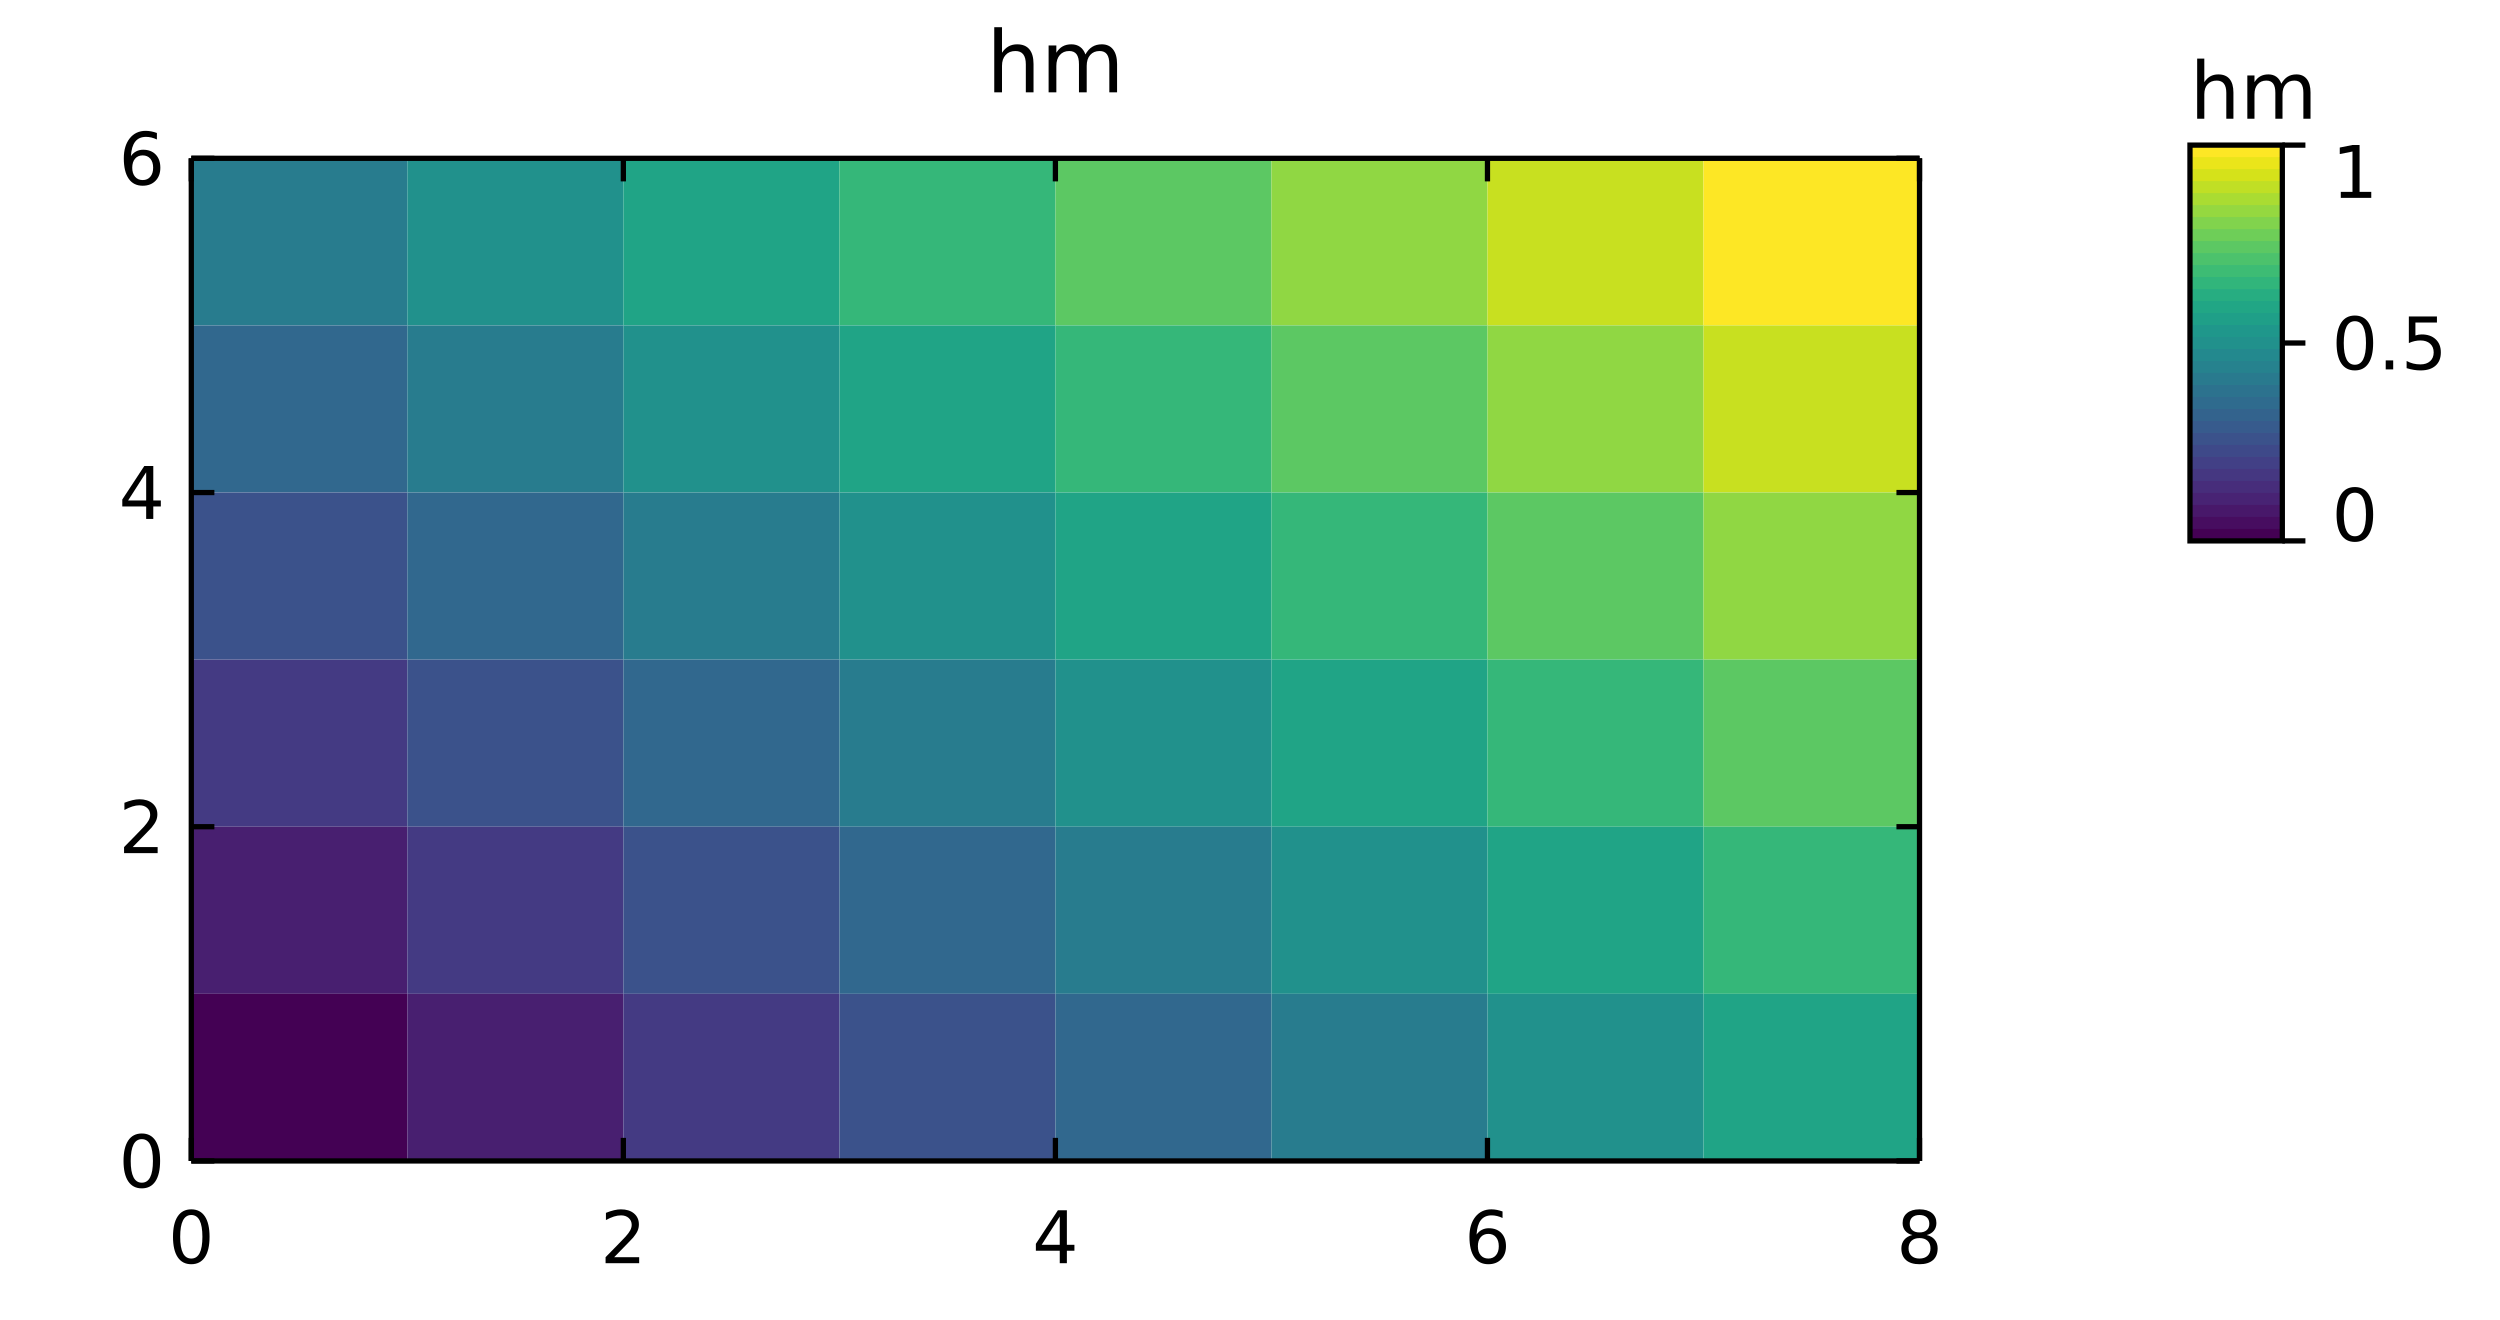
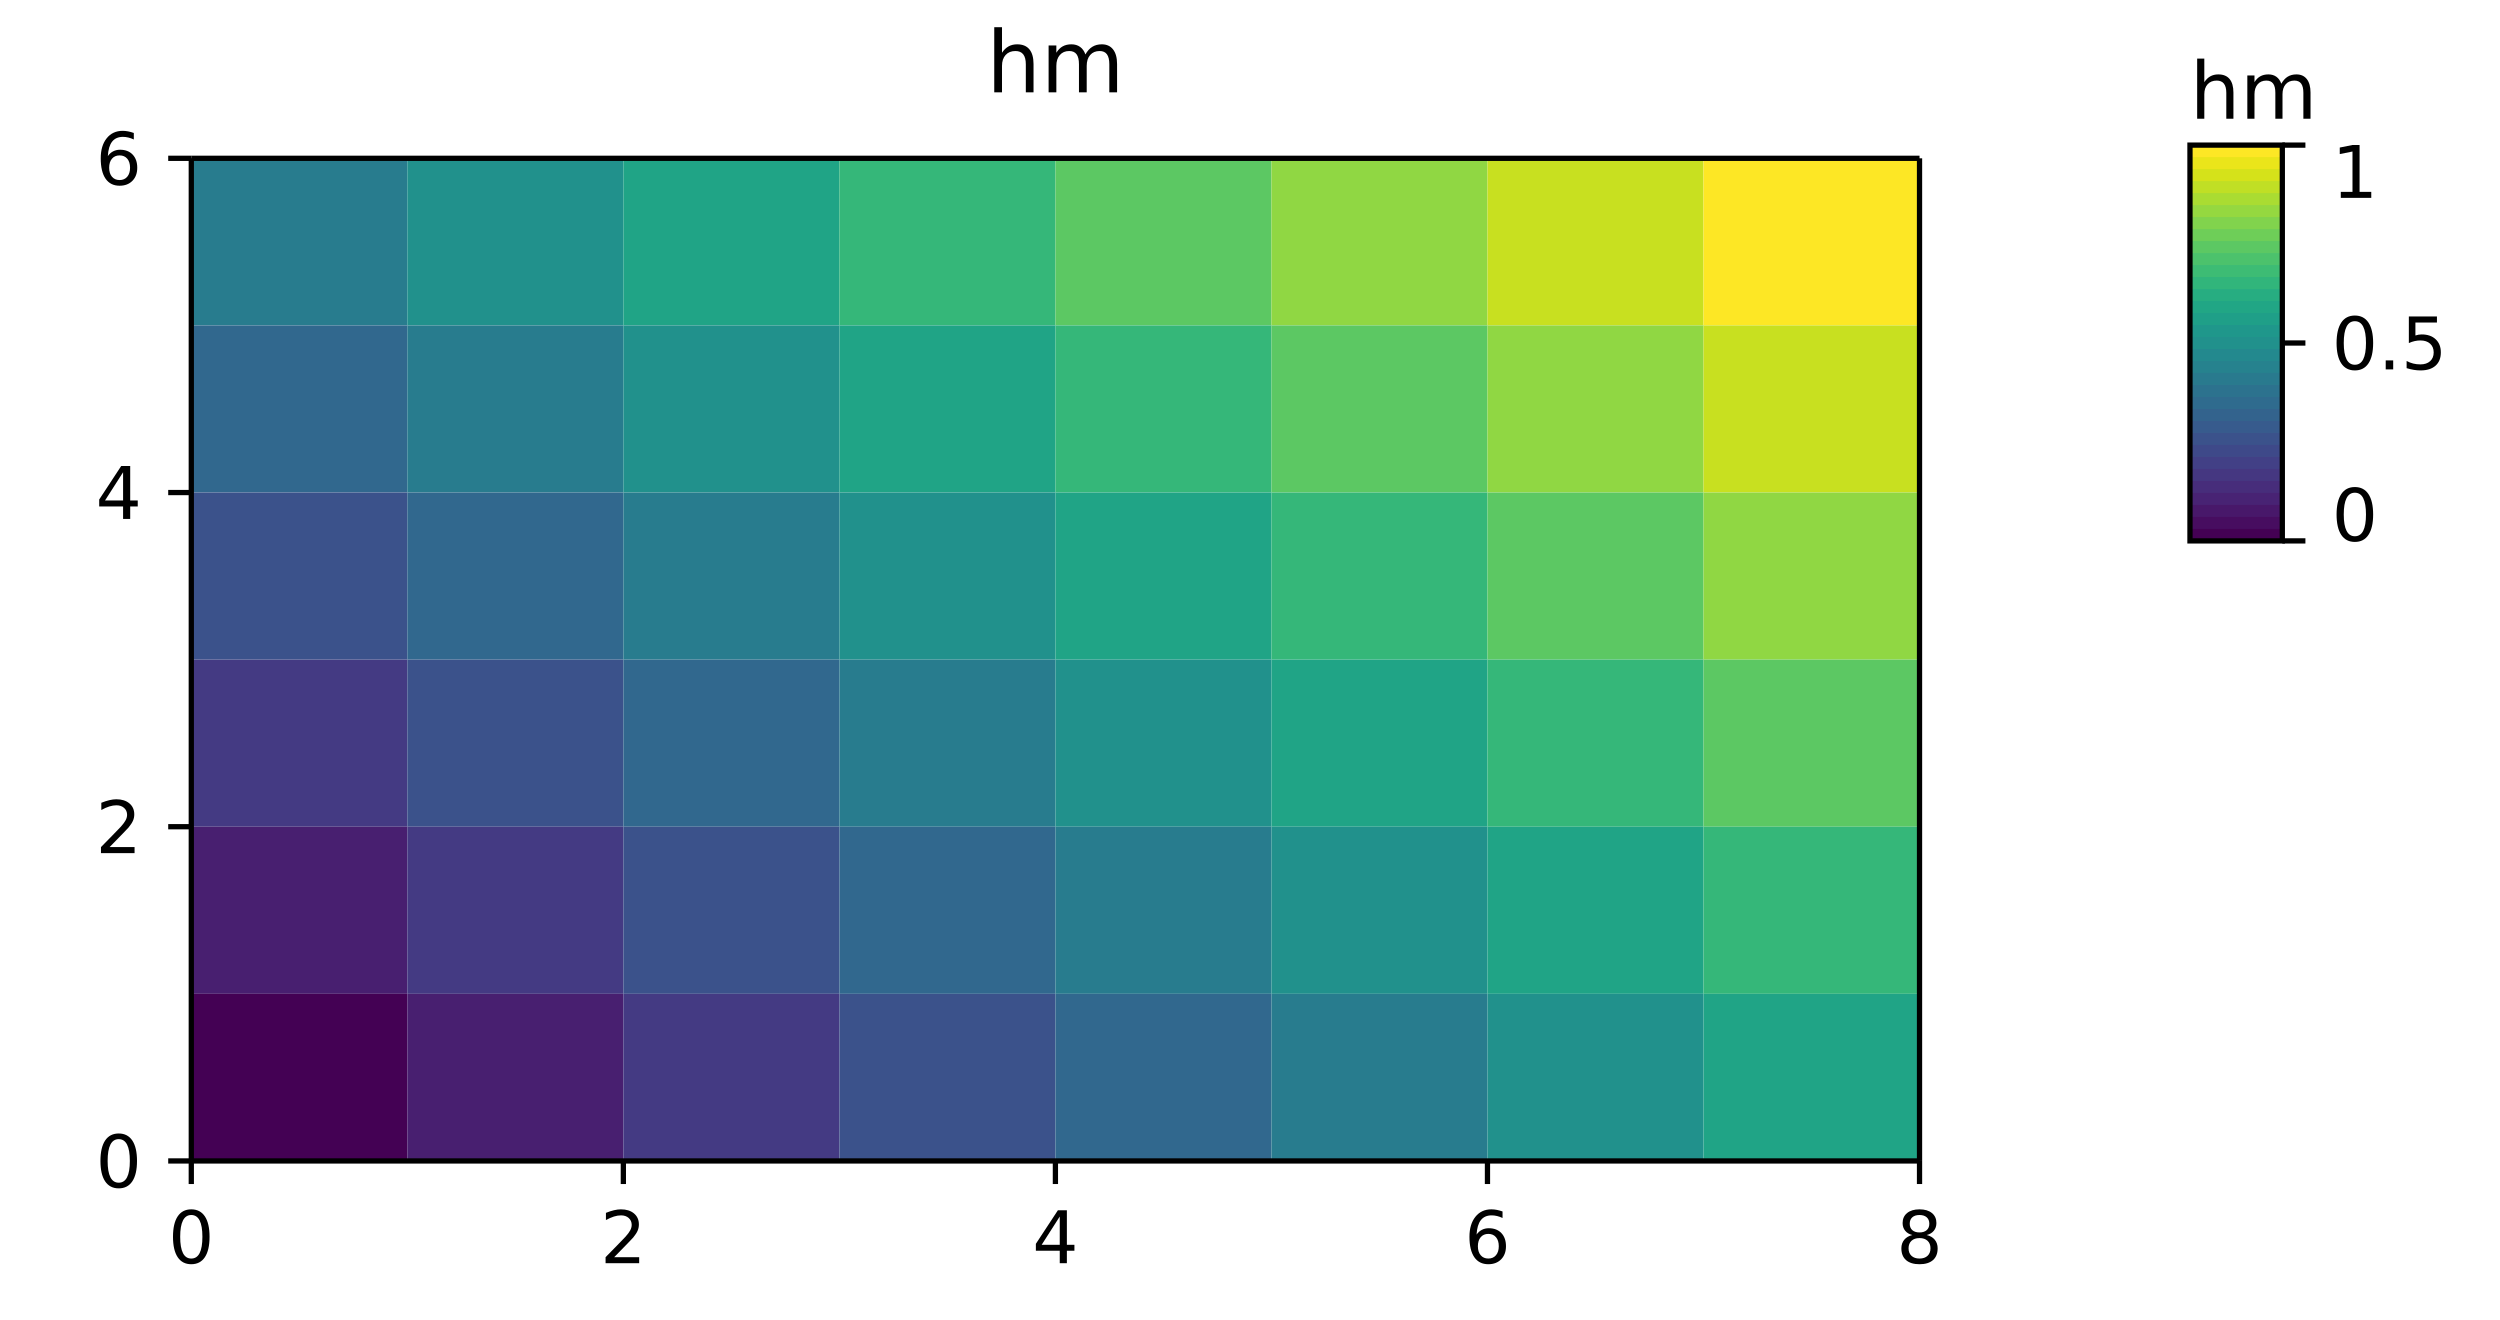
<svg xmlns="http://www.w3.org/2000/svg" width="379" height="200" viewBox="0 0 379 200" font-family="DejaVu Sans, Bitstream Vera Sans, Verdana, Arial, sans-serif" font-size="11" style="background:#fff" data-plotlet-version="0.3.1" data-plotlet-schema="1" data-plotlet-kind="layout">
  <g transform="translate(29.00,24.00)" data-plotlet-kind="panel" data-plotlet-title="hm" data-plotlet-xscale="linear" data-plotlet-yscale="linear" data-plotlet-xlim="0,8" data-plotlet-ylim="0,6" data-plotlet-panel-bbox="0,0,300,200" data-plotlet-data-area="29,24,262,152">
    <g class="plotlet-artist" data-plotlet-type="imshow" data-plotlet-index="0" data-plotlet-rows="6" data-plotlet-cols="8" data-plotlet-vmin="0.0" data-plotlet-vmax="1.0" data-plotlet-cmap="viridis" data-plotlet-data-encoding="rects">
      <rect x="0.000" y="0.000" width="32.750" height="25.333" fill="rgb(40,124,142)" />
      <rect x="32.750" y="0.000" width="32.750" height="25.333" fill="rgb(33,145,140)" />
      <rect x="65.500" y="0.000" width="32.750" height="25.333" fill="rgb(32,164,134)" />
      <rect x="98.250" y="0.000" width="32.750" height="25.333" fill="rgb(53,183,121)" />
      <rect x="131.000" y="0.000" width="32.750" height="25.333" fill="rgb(92,200,99)" />
      <rect x="163.750" y="0.000" width="32.750" height="25.333" fill="rgb(144,215,67)" />
      <rect x="196.500" y="0.000" width="32.750" height="25.333" fill="rgb(200,224,32)" />
      <rect x="229.250" y="0.000" width="32.750" height="25.333" fill="rgb(253,231,37)" />
      <rect x="0.000" y="25.333" width="32.750" height="25.333" fill="rgb(49,104,142)" />
      <rect x="32.750" y="25.333" width="32.750" height="25.333" fill="rgb(40,124,142)" />
      <rect x="65.500" y="25.333" width="32.750" height="25.333" fill="rgb(33,145,140)" />
      <rect x="98.250" y="25.333" width="32.750" height="25.333" fill="rgb(32,164,134)" />
      <rect x="131.000" y="25.333" width="32.750" height="25.333" fill="rgb(53,183,121)" />
      <rect x="163.750" y="25.333" width="32.750" height="25.333" fill="rgb(92,200,99)" />
      <rect x="196.500" y="25.333" width="32.750" height="25.333" fill="rgb(144,215,67)" />
      <rect x="229.250" y="25.333" width="32.750" height="25.333" fill="rgb(200,224,32)" />
      <rect x="0.000" y="50.667" width="32.750" height="25.333" fill="rgb(59,82,139)" />
      <rect x="32.750" y="50.667" width="32.750" height="25.333" fill="rgb(49,104,142)" />
      <rect x="65.500" y="50.667" width="32.750" height="25.333" fill="rgb(40,124,142)" />
      <rect x="98.250" y="50.667" width="32.750" height="25.333" fill="rgb(33,145,140)" />
      <rect x="131.000" y="50.667" width="32.750" height="25.333" fill="rgb(32,164,134)" />
      <rect x="163.750" y="50.667" width="32.750" height="25.333" fill="rgb(53,183,121)" />
      <rect x="196.500" y="50.667" width="32.750" height="25.333" fill="rgb(92,200,99)" />
      <rect x="229.250" y="50.667" width="32.750" height="25.333" fill="rgb(144,215,67)" />
      <rect x="0.000" y="76.000" width="32.750" height="25.333" fill="rgb(68,58,131)" />
      <rect x="32.750" y="76.000" width="32.750" height="25.333" fill="rgb(59,82,139)" />
      <rect x="65.500" y="76.000" width="32.750" height="25.333" fill="rgb(49,104,142)" />
      <rect x="98.250" y="76.000" width="32.750" height="25.333" fill="rgb(40,124,142)" />
      <rect x="131.000" y="76.000" width="32.750" height="25.333" fill="rgb(33,145,140)" />
      <rect x="163.750" y="76.000" width="32.750" height="25.333" fill="rgb(32,164,134)" />
      <rect x="196.500" y="76.000" width="32.750" height="25.333" fill="rgb(53,183,121)" />
      <rect x="229.250" y="76.000" width="32.750" height="25.333" fill="rgb(92,200,99)" />
      <rect x="0.000" y="101.333" width="32.750" height="25.333" fill="rgb(72,31,112)" />
      <rect x="32.750" y="101.333" width="32.750" height="25.333" fill="rgb(68,58,131)" />
      <rect x="65.500" y="101.333" width="32.750" height="25.333" fill="rgb(59,82,139)" />
      <rect x="98.250" y="101.333" width="32.750" height="25.333" fill="rgb(49,104,142)" />
      <rect x="131.000" y="101.333" width="32.750" height="25.333" fill="rgb(40,124,142)" />
      <rect x="163.750" y="101.333" width="32.750" height="25.333" fill="rgb(33,145,140)" />
      <rect x="196.500" y="101.333" width="32.750" height="25.333" fill="rgb(32,164,134)" />
      <rect x="229.250" y="101.333" width="32.750" height="25.333" fill="rgb(53,183,121)" />
      <rect x="0.000" y="126.667" width="32.750" height="25.333" fill="rgb(68,1,84)" />
      <rect x="32.750" y="126.667" width="32.750" height="25.333" fill="rgb(72,31,112)" />
      <rect x="65.500" y="126.667" width="32.750" height="25.333" fill="rgb(68,58,131)" />
      <rect x="98.250" y="126.667" width="32.750" height="25.333" fill="rgb(59,82,139)" />
      <rect x="131.000" y="126.667" width="32.750" height="25.333" fill="rgb(49,104,142)" />
      <rect x="163.750" y="126.667" width="32.750" height="25.333" fill="rgb(40,124,142)" />
      <rect x="196.500" y="126.667" width="32.750" height="25.333" fill="rgb(33,145,140)" />
      <rect x="229.250" y="126.667" width="32.750" height="25.333" fill="rgb(32,164,134)" />
    </g>
    <line x1="0" y1="0" x2="262.0" y2="0" stroke="#000000" stroke-width="0.8" />
    <line x1="0" y1="152" x2="262.0" y2="152" stroke="#000000" stroke-width="0.8" />
    <line x1="0" y1="0" x2="0" y2="152" stroke="#000000" stroke-width="0.8" />
    <line x1="262.0" y1="0" x2="262.0" y2="152" stroke="#000000" stroke-width="0.8" />
-     <line x1="0.00" x2="0.00" y1="152" y2="148.5" stroke="#000000" stroke-width="0.8" />
-     <line x1="0.00" x2="0.00" y1="0" y2="3.5" stroke="#000000" stroke-width="0.8" />
+     <line x1="0.00" x2="0.00" y1="152" y2="155.5" stroke="#000000" stroke-width="0.8" />
    <path d="M-0.003 160.195Q-0.841 160.195 -1.262 161.02Q-1.684 161.844 -1.684 163.499Q-1.684 165.147 -1.262 165.972Q-0.841 166.796 -0.003 166.796Q0.841 166.796 1.262 165.972Q1.684 165.147 1.684 163.499Q1.684 161.844 1.262 161.02Q0.841 160.195 -0.003 160.195ZM-0.003 159.336Q1.345 159.336 2.057 160.402Q2.769 161.468 2.769 163.499Q2.769 165.523 2.057 166.59Q1.345 167.656 -0.003 167.656Q-1.351 167.656 -2.062 166.59Q-2.774 165.523 -2.774 163.499Q-2.774 161.468 -2.062 160.402Q-1.351 159.336 -0.003 159.336Z" fill="#000" />
-     <line x1="65.50" x2="65.50" y1="152" y2="148.5" stroke="#000000" stroke-width="0.8" />
-     <line x1="65.50" x2="65.50" y1="0" y2="3.5" stroke="#000000" stroke-width="0.8" />
+     <line x1="65.50" x2="65.50" y1="152" y2="155.5" stroke="#000000" stroke-width="0.8" />
    <path d="M64.112 166.587H67.898V167.5H62.806V166.587Q63.424 165.948 64.49 164.871Q65.556 163.794 65.83 163.482Q66.351 162.897 66.558 162.491Q66.765 162.086 66.765 161.694Q66.765 161.055 66.316 160.652Q65.868 160.249 65.148 160.249Q64.638 160.249 64.071 160.426Q63.505 160.604 62.86 160.963V159.868Q63.515 159.604 64.085 159.47Q64.654 159.336 65.127 159.336Q66.373 159.336 67.114 159.959Q67.855 160.582 67.855 161.624Q67.855 162.118 67.67 162.561Q67.485 163.004 66.996 163.606Q66.862 163.762 66.142 164.506Q65.422 165.25 64.112 166.587Z" fill="#000" />
-     <line x1="131.00" x2="131.00" y1="152" y2="148.5" stroke="#000000" stroke-width="0.8" />
-     <line x1="131.00" x2="131.00" y1="0" y2="3.5" stroke="#000000" stroke-width="0.8" />
+     <line x1="131.00" x2="131.00" y1="152" y2="155.5" stroke="#000000" stroke-width="0.8" />
    <path d="M131.658 160.426 128.919 164.707H131.658ZM131.373 159.481H132.738V164.707H133.882V165.609H132.738V167.5H131.658V165.609H128.038V164.562Z" fill="#000" />
-     <line x1="196.50" x2="196.50" y1="152" y2="148.5" stroke="#000000" stroke-width="0.8" />
-     <line x1="196.50" x2="196.50" y1="0" y2="3.5" stroke="#000000" stroke-width="0.8" />
+     <line x1="196.50" x2="196.50" y1="152" y2="155.5" stroke="#000000" stroke-width="0.8" />
    <path d="M196.632 163.058Q195.901 163.058 195.474 163.558Q195.047 164.057 195.047 164.927Q195.047 165.792 195.474 166.294Q195.901 166.796 196.632 166.796Q197.362 166.796 197.789 166.294Q198.216 165.792 198.216 164.927Q198.216 164.057 197.789 163.558Q197.362 163.058 196.632 163.058ZM198.785 159.658V160.646Q198.377 160.453 197.961 160.351Q197.545 160.249 197.136 160.249Q196.062 160.249 195.496 160.974Q194.929 161.699 194.848 163.166Q195.165 162.698 195.643 162.448Q196.121 162.199 196.696 162.199Q197.905 162.199 198.605 162.932Q199.306 163.665 199.306 164.927Q199.306 166.163 198.576 166.909Q197.845 167.656 196.632 167.656Q195.24 167.656 194.505 166.59Q193.769 165.523 193.769 163.499Q193.769 161.597 194.671 160.467Q195.573 159.336 197.094 159.336Q197.502 159.336 197.918 159.417Q198.334 159.497 198.785 159.658Z" fill="#000" />
-     <line x1="262.00" x2="262.00" y1="152" y2="148.5" stroke="#000000" stroke-width="0.8" />
-     <line x1="262.00" x2="262.00" y1="0" y2="3.5" stroke="#000000" stroke-width="0.8" />
+     <line x1="262.00" x2="262.00" y1="152" y2="155.5" stroke="#000000" stroke-width="0.8" />
    <path d="M261.997 163.692Q261.224 163.692 260.781 164.105Q260.338 164.519 260.338 165.244Q260.338 165.969 260.781 166.383Q261.224 166.796 261.997 166.796Q262.771 166.796 263.217 166.38Q263.662 165.964 263.662 165.244Q263.662 164.519 263.219 164.105Q262.776 163.692 261.997 163.692ZM260.912 163.23Q260.214 163.058 259.825 162.58Q259.435 162.102 259.435 161.415Q259.435 160.453 260.12 159.895Q260.805 159.336 261.997 159.336Q263.195 159.336 263.877 159.895Q264.559 160.453 264.559 161.415Q264.559 162.102 264.17 162.58Q263.781 163.058 263.088 163.23Q263.872 163.413 264.31 163.944Q264.747 164.476 264.747 165.244Q264.747 166.41 264.036 167.033Q263.324 167.656 261.997 167.656Q260.671 167.656 259.959 167.033Q259.247 166.41 259.247 165.244Q259.247 164.476 259.688 163.944Q260.128 163.413 260.912 163.23ZM260.515 161.517Q260.515 162.14 260.904 162.489Q261.294 162.838 261.997 162.838Q262.696 162.838 263.09 162.489Q263.485 162.14 263.485 161.517Q263.485 160.894 263.09 160.544Q262.696 160.195 261.997 160.195Q261.294 160.195 260.904 160.544Q260.515 160.894 260.515 161.517Z" fill="#000" />
-     <line x1="0" x2="3.5" y1="152.00" y2="152.00" stroke="#000000" stroke-width="0.8" />
-     <line x1="262.0" x2="258.5" y1="152.00" y2="152.00" stroke="#000000" stroke-width="0.8" />
-     <path d="M-7.502 148.695Q-8.34 148.695 -8.761 149.52Q-9.183 150.344 -9.183 151.999Q-9.183 153.647 -8.761 154.472Q-8.34 155.296 -7.502 155.296Q-6.659 155.296 -6.237 154.472Q-5.815 153.647 -5.815 151.999Q-5.815 150.344 -6.237 149.52Q-6.659 148.695 -7.502 148.695ZM-7.502 147.836Q-6.154 147.836 -5.442 148.902Q-4.73 149.968 -4.73 151.999Q-4.73 154.023 -5.442 155.09Q-6.154 156.156 -7.502 156.156Q-8.85 156.156 -9.562 155.09Q-10.273 154.023 -10.273 151.999Q-10.273 149.968 -9.562 148.902Q-8.85 147.836 -7.502 147.836Z" fill="#000" />
-     <line x1="0" x2="3.5" y1="101.33" y2="101.33" stroke="#000000" stroke-width="0.8" />
-     <line x1="262.0" x2="258.5" y1="101.33" y2="101.33" stroke="#000000" stroke-width="0.8" />
-     <path d="M-8.888 104.42H-5.101V105.333H-10.193V104.42Q-9.575 103.781 -8.509 102.704Q-7.443 101.627 -7.169 101.316Q-6.648 100.73 -6.441 100.325Q-6.234 99.919 -6.234 99.527Q-6.234 98.888 -6.683 98.485Q-7.131 98.082 -7.851 98.082Q-8.361 98.082 -8.928 98.26Q-9.495 98.437 -10.139 98.797V97.701Q-9.484 97.438 -8.915 97.304Q-8.345 97.169 -7.873 97.169Q-6.626 97.169 -5.885 97.792Q-5.144 98.415 -5.144 99.457Q-5.144 99.951 -5.329 100.395Q-5.515 100.838 -6.003 101.439Q-6.138 101.595 -6.857 102.339Q-7.577 103.083 -8.888 104.42Z" fill="#000" />
-     <line x1="0" x2="3.5" y1="50.67" y2="50.67" stroke="#000000" stroke-width="0.8" />
-     <line x1="262.0" x2="258.5" y1="50.67" y2="50.67" stroke="#000000" stroke-width="0.8" />
-     <path d="M-6.841 47.593 -9.581 51.874H-6.841ZM-7.126 46.648H-5.762V51.874H-4.618V52.776H-5.762V54.667H-6.841V52.776H-10.461V51.729Z" fill="#000" />
-     <line x1="0" x2="3.5" y1="0.00" y2="0.00" stroke="#000000" stroke-width="0.8" />
-     <line x1="262.0" x2="258.5" y1="0.00" y2="0.00" stroke="#000000" stroke-width="0.8" />
-     <path d="M-7.368 -0.442Q-8.098 -0.442 -8.525 0.058Q-8.952 0.557 -8.952 1.427Q-8.952 2.292 -8.525 2.794Q-8.098 3.296 -7.368 3.296Q-6.637 3.296 -6.21 2.794Q-5.783 2.292 -5.783 1.427Q-5.783 0.557 -6.21 0.058Q-6.637 -0.442 -7.368 -0.442ZM-5.214 -3.842V-2.854Q-5.622 -3.047 -6.038 -3.149Q-6.455 -3.251 -6.863 -3.251Q-7.937 -3.251 -8.504 -2.526Q-9.07 -1.801 -9.151 -0.334Q-8.834 -0.802 -8.356 -1.052Q-7.878 -1.301 -7.303 -1.301Q-6.095 -1.301 -5.394 -0.568Q-4.693 0.165 -4.693 1.427Q-4.693 2.663 -5.423 3.409Q-6.154 4.156 -7.368 4.156Q-8.759 4.156 -9.495 3.09Q-10.23 2.023 -10.23 -0.001Q-10.23 -1.903 -9.328 -3.033Q-8.426 -4.164 -6.906 -4.164Q-6.498 -4.164 -6.081 -4.083Q-5.665 -4.003 -5.214 -3.842Z" fill="#000" />
+     <line x1="0" x2="-3.5" y1="152.00" y2="152.00" stroke="#000000" stroke-width="0.8" />
+     <path d="M-11.002 148.695Q-11.84 148.695 -12.261 149.52Q-12.683 150.344 -12.683 151.999Q-12.683 153.647 -12.261 154.472Q-11.84 155.296 -11.002 155.296Q-10.159 155.296 -9.737 154.472Q-9.315 153.647 -9.315 151.999Q-9.315 150.344 -9.737 149.52Q-10.159 148.695 -11.002 148.695ZM-11.002 147.836Q-9.654 147.836 -8.942 148.902Q-8.23 149.968 -8.23 151.999Q-8.23 154.023 -8.942 155.09Q-9.654 156.156 -11.002 156.156Q-12.35 156.156 -13.062 155.09Q-13.773 154.023 -13.773 151.999Q-13.773 149.968 -13.062 148.902Q-12.35 147.836 -11.002 147.836Z" fill="#000" />
+     <line x1="0" x2="-3.5" y1="101.33" y2="101.33" stroke="#000000" stroke-width="0.8" />
+     <path d="M-12.388 104.42H-8.601V105.333H-13.693V104.42Q-13.075 103.781 -12.009 102.704Q-10.943 101.627 -10.669 101.316Q-10.148 100.73 -9.941 100.325Q-9.734 99.919 -9.734 99.527Q-9.734 98.888 -10.183 98.485Q-10.631 98.082 -11.351 98.082Q-11.861 98.082 -12.428 98.26Q-12.995 98.437 -13.639 98.797V97.701Q-12.984 97.438 -12.415 97.304Q-11.845 97.169 -11.373 97.169Q-10.126 97.169 -9.385 97.792Q-8.644 98.415 -8.644 99.457Q-8.644 99.951 -8.829 100.395Q-9.015 100.838 -9.503 101.439Q-9.638 101.595 -10.357 102.339Q-11.077 103.083 -12.388 104.42Z" fill="#000" />
+     <line x1="0" x2="-3.5" y1="50.67" y2="50.67" stroke="#000000" stroke-width="0.8" />
+     <path d="M-10.341 47.593 -13.081 51.874H-10.341ZM-10.626 46.648H-9.262V51.874H-8.118V52.776H-9.262V54.667H-10.341V52.776H-13.961V51.729Z" fill="#000" />
+     <line x1="0" x2="-3.5" y1="0.00" y2="0.00" stroke="#000000" stroke-width="0.8" />
+     <path d="M-10.868 -0.442Q-11.598 -0.442 -12.025 0.058Q-12.452 0.557 -12.452 1.427Q-12.452 2.292 -12.025 2.794Q-11.598 3.296 -10.868 3.296Q-10.137 3.296 -9.71 2.794Q-9.283 2.292 -9.283 1.427Q-9.283 0.557 -9.71 0.058Q-10.137 -0.442 -10.868 -0.442ZM-8.714 -3.842V-2.854Q-9.122 -3.047 -9.538 -3.149Q-9.955 -3.251 -10.363 -3.251Q-11.437 -3.251 -12.004 -2.526Q-12.57 -1.801 -12.651 -0.334Q-12.334 -0.802 -11.856 -1.052Q-11.378 -1.301 -10.803 -1.301Q-9.595 -1.301 -8.894 -0.568Q-8.193 0.165 -8.193 1.427Q-8.193 2.663 -8.923 3.409Q-9.654 4.156 -10.868 4.156Q-12.259 4.156 -12.995 3.09Q-13.73 2.023 -13.73 -0.001Q-13.73 -1.903 -12.828 -3.033Q-11.926 -4.164 -10.406 -4.164Q-9.998 -4.164 -9.581 -4.083Q-9.165 -4.003 -8.714 -3.842Z" fill="#000" />
    <path d="M127.683 -14.291V-10.0H126.515V-14.253Q126.515 -15.262 126.122 -15.764Q125.728 -16.265 124.941 -16.265Q123.995 -16.265 123.449 -15.662Q122.904 -15.059 122.904 -14.018V-10.0H121.729V-19.877H122.904V-16.005Q123.323 -16.646 123.891 -16.963Q124.459 -17.281 125.201 -17.281Q126.427 -17.281 127.055 -16.522Q127.683 -15.764 127.683 -14.291ZM135.548 -15.745Q135.986 -16.532 136.595 -16.906Q137.205 -17.281 138.03 -17.281Q139.141 -17.281 139.744 -16.503Q140.347 -15.726 140.347 -14.291V-10.0H139.173V-14.253Q139.173 -15.275 138.811 -15.77Q138.449 -16.265 137.706 -16.265Q136.799 -16.265 136.272 -15.662Q135.745 -15.059 135.745 -14.018V-10.0H134.571V-14.253Q134.571 -15.281 134.209 -15.773Q133.847 -16.265 133.092 -16.265Q132.197 -16.265 131.67 -15.659Q131.143 -15.053 131.143 -14.018V-10.0H129.969V-17.109H131.143V-16.005Q131.543 -16.659 132.101 -16.97Q132.66 -17.281 133.428 -17.281Q134.202 -17.281 134.745 -16.887Q135.288 -16.494 135.548 -15.745Z" fill="#000" />
  </g>
  <g transform="translate(324.00,0.00)">
    <path d="M14.586 14.039V18.0H13.508V14.074Q13.508 13.143 13.145 12.68Q12.781 12.217 12.055 12.217Q11.182 12.217 10.678 12.773Q10.174 13.33 10.174 14.291V18.0H9.09V8.883H10.174V12.457Q10.561 11.865 11.085 11.572Q11.609 11.279 12.295 11.279Q13.426 11.279 14.006 11.979Q14.586 12.68 14.586 14.039ZM21.846 12.697Q22.25 11.971 22.812 11.625Q23.375 11.279 24.137 11.279Q25.162 11.279 25.719 11.997Q26.275 12.715 26.275 14.039V18.0H25.191V14.074Q25.191 13.131 24.857 12.674Q24.523 12.217 23.838 12.217Q23.0 12.217 22.514 12.773Q22.027 13.33 22.027 14.291V18.0H20.943V14.074Q20.943 13.125 20.609 12.671Q20.275 12.217 19.578 12.217Q18.752 12.217 18.266 12.776Q17.779 13.336 17.779 14.291V18.0H16.695V11.438H17.779V12.457Q18.148 11.854 18.664 11.566Q19.18 11.279 19.889 11.279Q20.604 11.279 21.104 11.643Q21.605 12.006 21.846 12.697Z" fill="#000" />
    <rect x="8.00" y="22" width="14" height="2.818" fill="rgb(253,231,37)" />
    <rect x="8.00" y="23.818" width="14" height="2.818" fill="rgb(234,229,26)" />
    <rect x="8.00" y="25.636" width="14" height="2.818" fill="rgb(213,226,26)" />
    <rect x="8.00" y="27.454" width="14" height="2.818" fill="rgb(192,223,37)" />
    <rect x="8.00" y="29.273" width="14" height="2.818" fill="rgb(170,220,50)" />
    <rect x="8.00" y="31.091" width="14" height="2.818" fill="rgb(149,216,64)" />
    <rect x="8.00" y="32.909" width="14" height="2.818" fill="rgb(129,211,77)" />
    <rect x="8.00" y="34.727" width="14" height="2.818" fill="rgb(110,206,88)" />
    <rect x="8.00" y="36.545" width="14" height="2.818" fill="rgb(92,200,99)" />
    <rect x="8.00" y="38.364" width="14" height="2.818" fill="rgb(76,194,108)" />
    <rect x="8.00" y="40.182" width="14" height="2.818" fill="rgb(61,188,116)" />
    <rect x="8.00" y="42" width="14" height="2.818" fill="rgb(49,181,123)" />
    <rect x="8.00" y="43.818" width="14" height="2.818" fill="rgb(39,173,129)" />
    <rect x="8.00" y="45.636" width="14" height="2.818" fill="rgb(33,166,133)" />
    <rect x="8.00" y="47.455" width="14" height="2.818" fill="rgb(31,159,136)" />
    <rect x="8.00" y="49.273" width="14" height="2.818" fill="rgb(31,151,139)" />
    <rect x="8.00" y="51.091" width="14" height="2.818" fill="rgb(33,145,140)" />
    <rect x="8.00" y="52.909" width="14" height="2.818" fill="rgb(35,137,142)" />
    <rect x="8.00" y="54.727" width="14" height="2.818" fill="rgb(38,130,142)" />
    <rect x="8.00" y="56.545" width="14" height="2.818" fill="rgb(41,122,142)" />
    <rect x="8.00" y="58.364" width="14" height="2.818" fill="rgb(44,114,142)" />
    <rect x="8.00" y="60.182" width="14" height="2.818" fill="rgb(47,107,142)" />
    <rect x="8.00" y="62" width="14" height="2.818" fill="rgb(51,99,141)" />
    <rect x="8.00" y="63.818" width="14" height="2.818" fill="rgb(55,91,141)" />
    <rect x="8.00" y="65.636" width="14" height="2.818" fill="rgb(59,82,139)" />
    <rect x="8.00" y="67.454" width="14" height="2.818" fill="rgb(62,73,137)" />
    <rect x="8.00" y="69.273" width="14" height="2.818" fill="rgb(66,64,134)" />
    <rect x="8.00" y="71.091" width="14" height="2.818" fill="rgb(69,55,129)" />
    <rect x="8.00" y="72.909" width="14" height="2.818" fill="rgb(71,45,123)" />
    <rect x="8.00" y="74.727" width="14" height="2.818" fill="rgb(72,35,116)" />
    <rect x="8.00" y="76.546" width="14" height="2.818" fill="rgb(72,24,106)" />
    <rect x="8.00" y="78.364" width="14" height="2.818" fill="rgb(71,13,96)" />
    <rect x="8.00" y="80.182" width="14" height="1.818" fill="rgb(68,1,84)" />
    <rect x="8.00" y="22.00" width="14" height="60.00" fill="none" stroke="#000000" stroke-width="0.8" />
    <line x1="22" x2="25.5" y1="82.00" y2="82.00" stroke="#000000" stroke-width="0.8" />
    <path d="M32.997 74.695Q32.159 74.695 31.737 75.52Q31.315 76.344 31.315 77.999Q31.315 79.647 31.737 80.472Q32.159 81.296 32.997 81.296Q33.84 81.296 34.261 80.472Q34.683 79.647 34.683 77.999Q34.683 76.344 34.261 75.52Q33.84 74.695 32.997 74.695ZM32.997 73.836Q34.345 73.836 35.056 74.902Q35.768 75.968 35.768 77.999Q35.768 80.023 35.056 81.09Q34.345 82.156 32.997 82.156Q31.648 82.156 30.937 81.09Q30.225 80.023 30.225 77.999Q30.225 75.968 30.937 74.902Q31.648 73.836 32.997 73.836Z" fill="#000" />
    <line x1="22" x2="25.5" y1="52.00" y2="52.00" stroke="#000000" stroke-width="0.8" />
    <path d="M32.997 48.695Q32.159 48.695 31.737 49.52Q31.315 50.344 31.315 51.999Q31.315 53.647 31.737 54.472Q32.159 55.296 32.997 55.296Q33.84 55.296 34.261 54.472Q34.683 53.647 34.683 51.999Q34.683 50.344 34.261 49.52Q33.84 48.695 32.997 48.695ZM32.997 47.836Q34.345 47.836 35.056 48.902Q35.768 49.968 35.768 51.999Q35.768 54.023 35.056 55.09Q34.345 56.156 32.997 56.156Q31.648 56.156 30.937 55.09Q30.225 54.023 30.225 51.999Q30.225 49.968 30.937 48.902Q31.648 47.836 32.997 47.836ZM37.675 54.636H38.808V56.0H37.675ZM41.182 47.981H45.441V48.894H42.176V50.86Q42.412 50.779 42.648 50.739Q42.885 50.699 43.121 50.699Q44.464 50.699 45.248 51.435Q46.032 52.17 46.032 53.427Q46.032 54.722 45.227 55.439Q44.421 56.156 42.955 56.156Q42.45 56.156 41.926 56.07Q41.402 55.984 40.844 55.812V54.722Q41.327 54.985 41.843 55.114Q42.358 55.243 42.933 55.243Q43.862 55.243 44.405 54.754Q44.947 54.265 44.947 53.427Q44.947 52.589 44.405 52.101Q43.862 51.612 42.933 51.612Q42.498 51.612 42.066 51.708Q41.633 51.805 41.182 52.009Z" fill="#000" />
    <line x1="22" x2="25.5" y1="22.00" y2="22.00" stroke="#000000" stroke-width="0.8" />
    <path d="M30.864 29.087H32.637V22.969L30.708 23.356V22.368L32.626 21.981H33.711V29.087H35.483V30.0H30.864Z" fill="#000" />
  </g>
</svg>
